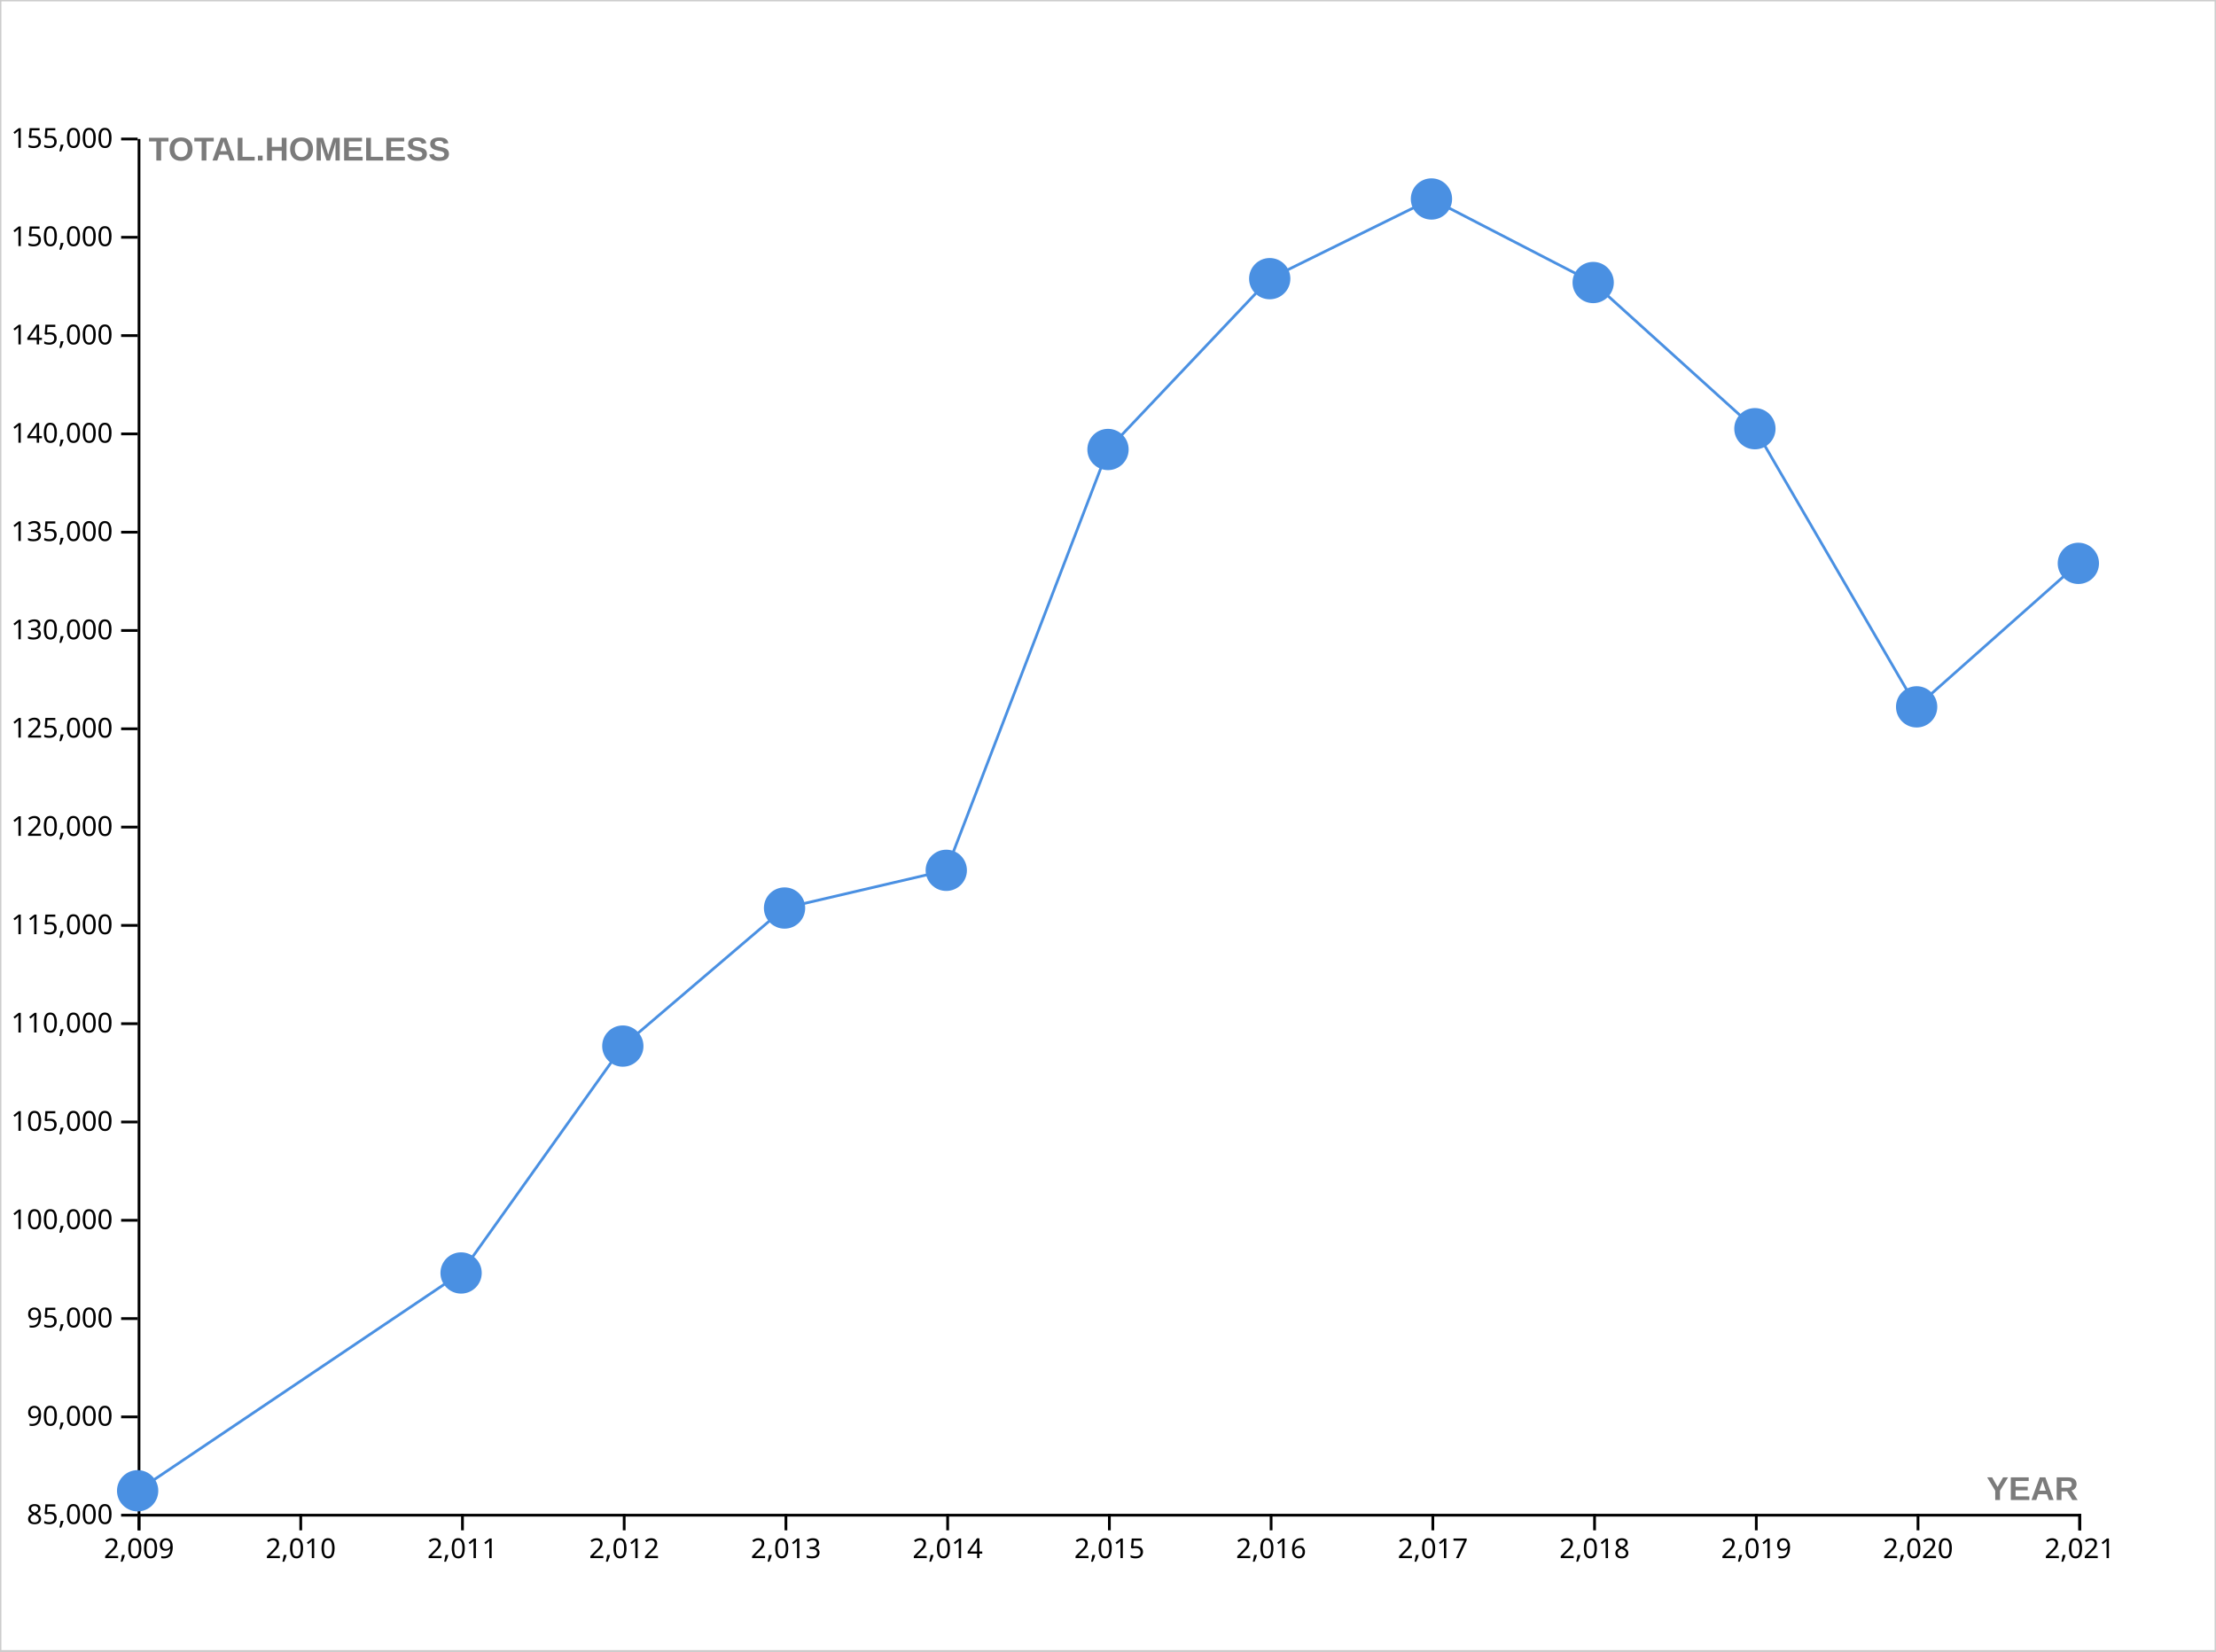
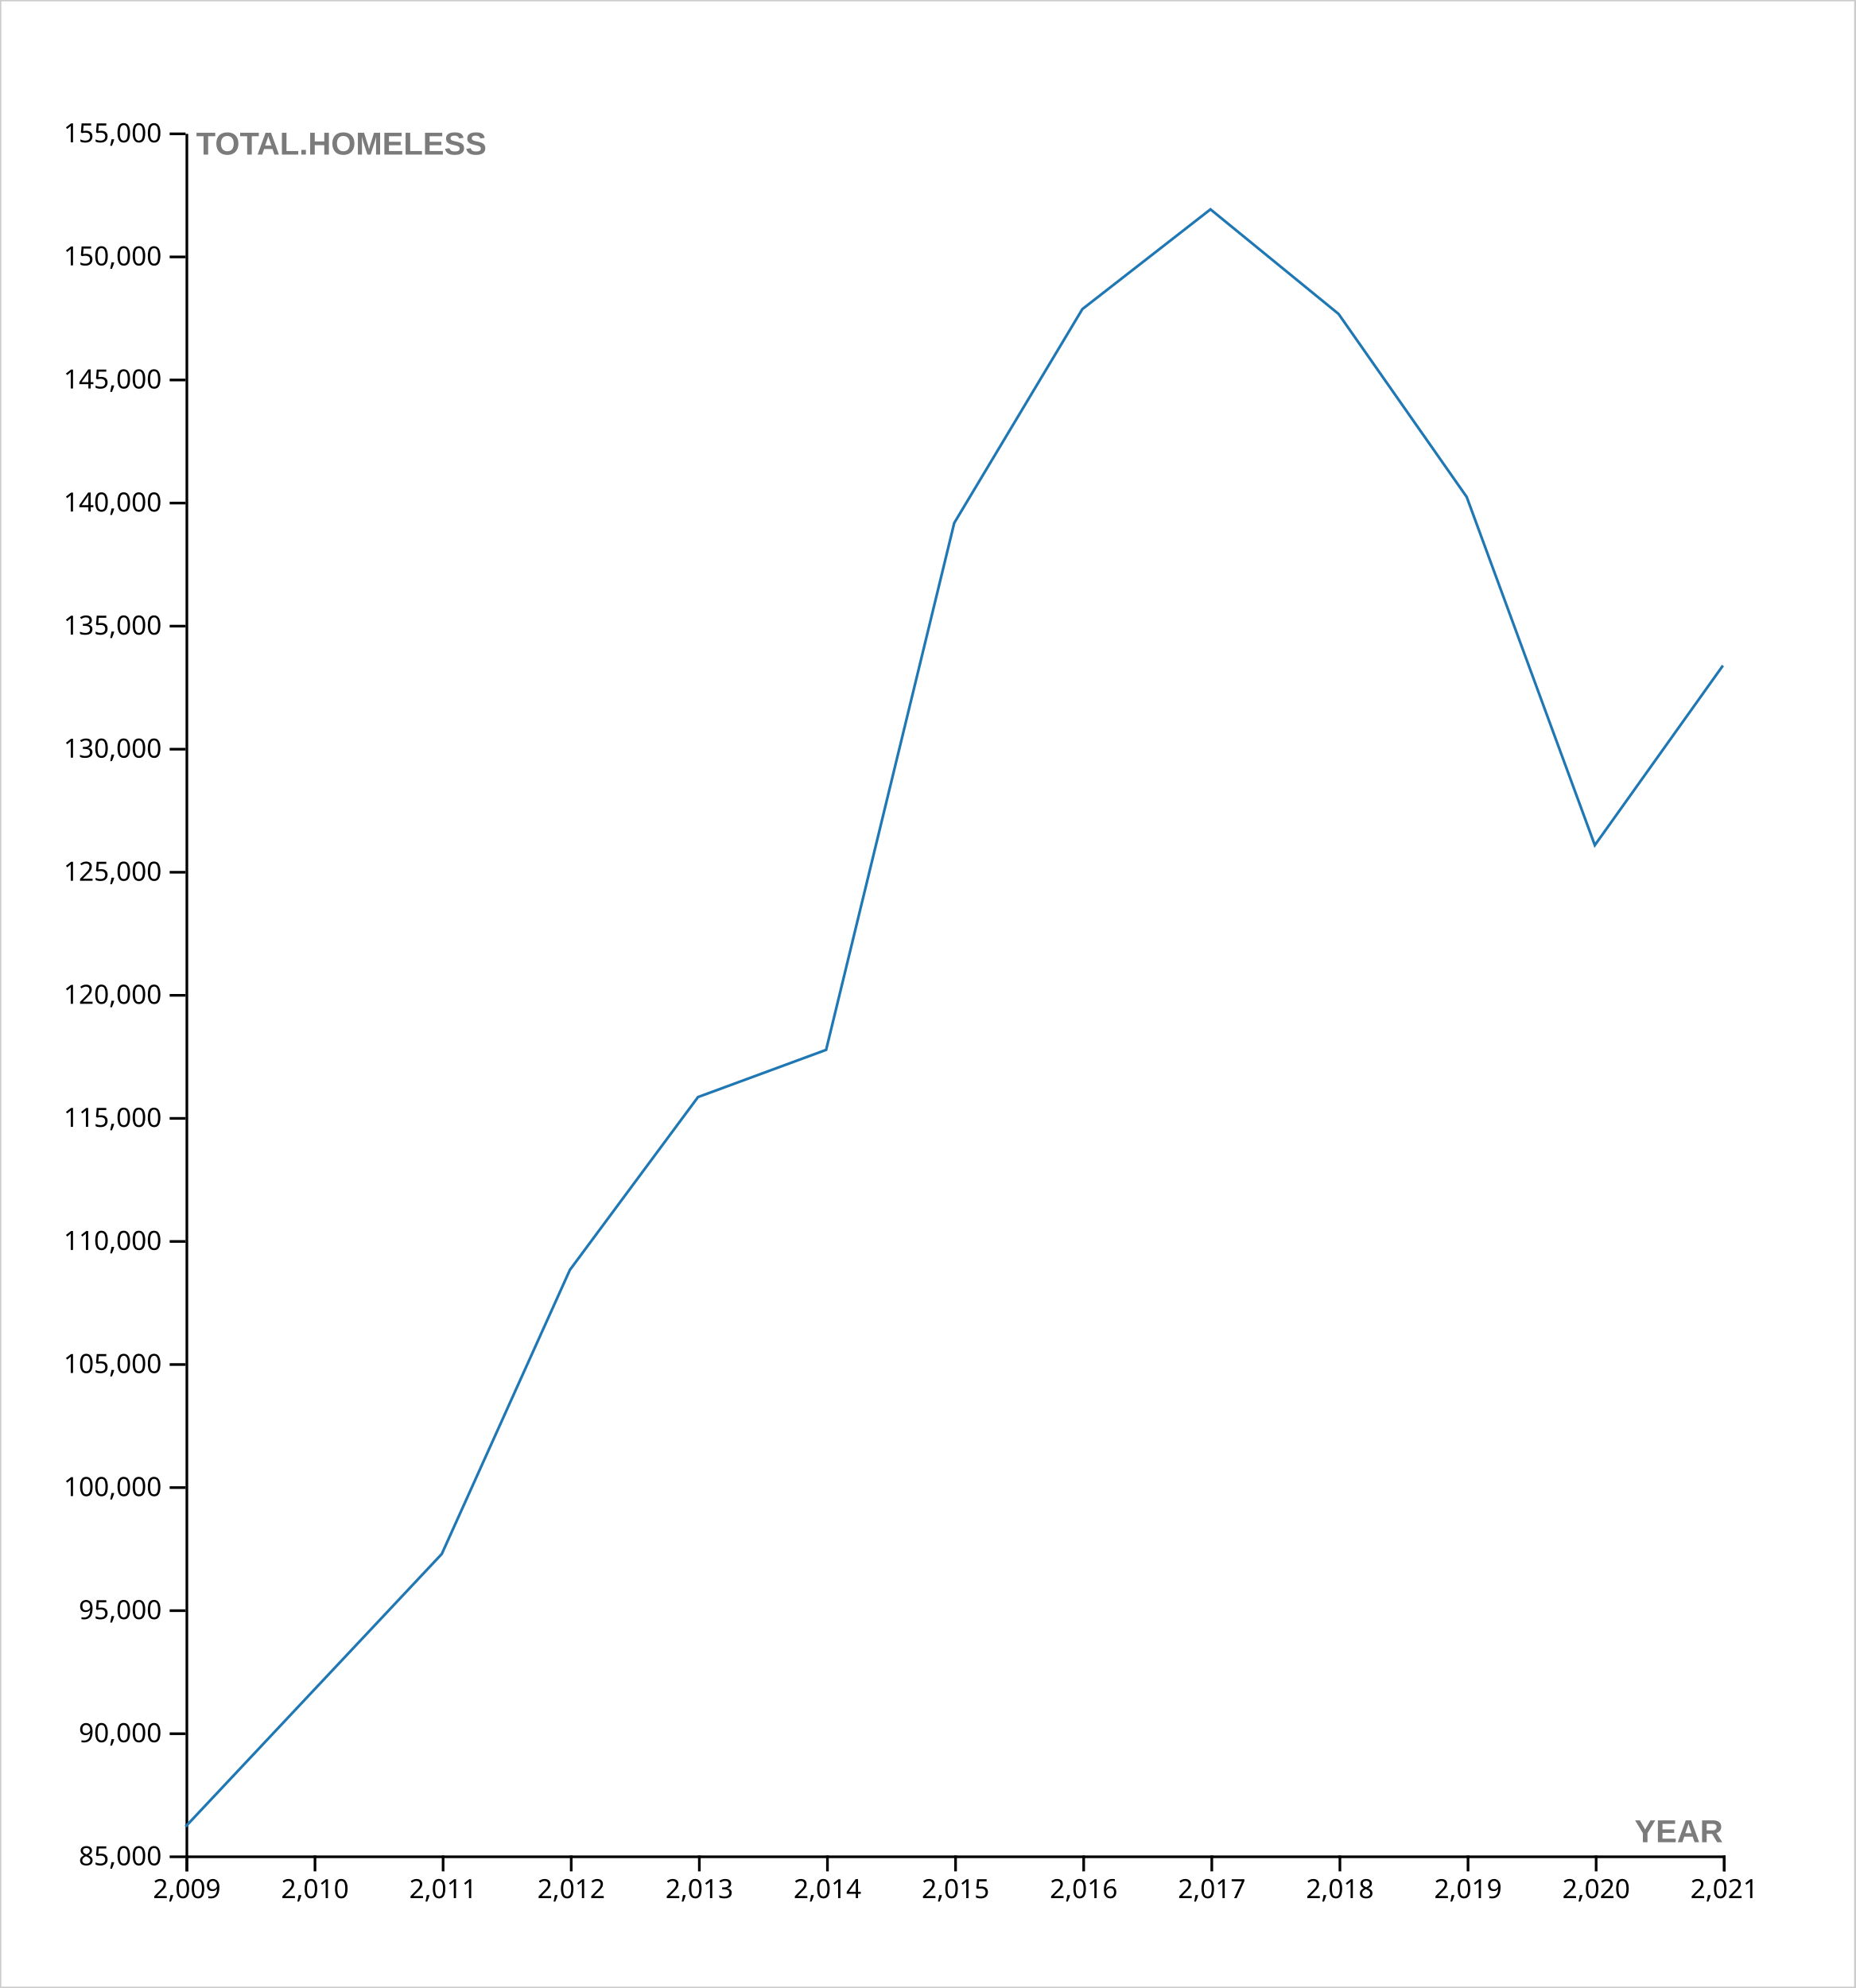
- <svg xmlns="http://www.w3.org/2000/svg" width="805" height="600">
-   <rect width="805" height="600" x="0" y="0" fill="#FFFFFF" id="backgorund" />
+ <svg xmlns="http://www.w3.org/2000/svg" width="700" height="750">
+   <rect width="700" height="750" x="0" y="0" fill="#FFFFFF" id="backgorund" />
  <g id="viz">
    <clipPath id="serieClipPath">
-       <rect x="-50" y="-50" width="805" height="600" />
+       <rect x="-70" y="-50" width="700" height="750" />
    </clipPath>
    <g transform="translate(0,0)">
-       <g transform="translate(50,50)" clip-path="url(#serieClipPath)">
+       <g transform="translate(70,50)" clip-path="url(#serieClipPath)">
        <g id="axis">
-           <g transform="translate(0,500)" fill="none" font-size="10" font-family="sans-serif" text-anchor="middle">
-             <path class="domain" stroke="currentColor" d="M0.5,6V0.5H705.5V6" />
+           <g transform="translate(0,650)" fill="none" font-size="10" font-family="sans-serif" text-anchor="middle">
+             <path class="domain" stroke="currentColor" d="M0.5,6V0.5H580.5V6" />
            <g class="tick" opacity="1" transform="translate(0.5,0)">
              <line stroke="currentColor" y2="6" />
              <text fill="currentColor" y="9" dy="0.71em">2,009</text>
            </g>
-             <g class="tick" opacity="1" transform="translate(59.25,0)">
+             <g class="tick" opacity="1" transform="translate(48.83333,0)">
              <line stroke="currentColor" y2="6" />
              <text fill="currentColor" y="9" dy="0.71em">2,010</text>
            </g>
-             <g class="tick" opacity="1" transform="translate(118,0)">
+             <g class="tick" opacity="1" transform="translate(97.16667,0)">
              <line stroke="currentColor" y2="6" />
              <text fill="currentColor" y="9" dy="0.71em">2,011</text>
            </g>
-             <g class="tick" opacity="1" transform="translate(176.75,0)">
+             <g class="tick" opacity="1" transform="translate(145.5,0)">
              <line stroke="currentColor" y2="6" />
              <text fill="currentColor" y="9" dy="0.71em">2,012</text>
            </g>
-             <g class="tick" opacity="1" transform="translate(235.5,0)">
+             <g class="tick" opacity="1" transform="translate(193.8333,0)">
              <line stroke="currentColor" y2="6" />
              <text fill="currentColor" y="9" dy="0.71em">2,013</text>
            </g>
-             <g class="tick" opacity="1" transform="translate(294.25,0)">
+             <g class="tick" opacity="1" transform="translate(242.1667,0)">
              <line stroke="currentColor" y2="6" />
              <text fill="currentColor" y="9" dy="0.71em">2,014</text>
            </g>
-             <g class="tick" opacity="1" transform="translate(353,0)">
+             <g class="tick" opacity="1" transform="translate(290.5,0)">
              <line stroke="currentColor" y2="6" />
              <text fill="currentColor" y="9" dy="0.71em">2,015</text>
            </g>
-             <g class="tick" opacity="1" transform="translate(411.75,0)">
+             <g class="tick" opacity="1" transform="translate(338.8333,0)">
              <line stroke="currentColor" y2="6" />
              <text fill="currentColor" y="9" dy="0.71em">2,016</text>
            </g>
-             <g class="tick" opacity="1" transform="translate(470.5,0)">
+             <g class="tick" opacity="1" transform="translate(387.1667,0)">
              <line stroke="currentColor" y2="6" />
              <text fill="currentColor" y="9" dy="0.71em">2,017</text>
            </g>
-             <g class="tick" opacity="1" transform="translate(529.25,0)">
+             <g class="tick" opacity="1" transform="translate(435.5,0)">
              <line stroke="currentColor" y2="6" />
              <text fill="currentColor" y="9" dy="0.71em">2,018</text>
            </g>
-             <g class="tick" opacity="1" transform="translate(588,0)">
+             <g class="tick" opacity="1" transform="translate(483.8333,0)">
              <line stroke="currentColor" y2="6" />
              <text fill="currentColor" y="9" dy="0.71em">2,019</text>
            </g>
-             <g class="tick" opacity="1" transform="translate(646.75,0)">
+             <g class="tick" opacity="1" transform="translate(532.1667,0)">
              <line stroke="currentColor" y2="6" />
              <text fill="currentColor" y="9" dy="0.71em">2,020</text>
            </g>
-             <g class="tick" opacity="1" transform="translate(705.5,0)">
+             <g class="tick" opacity="1" transform="translate(580.5,0)">
              <line stroke="currentColor" y2="6" />
              <text fill="currentColor" y="9" dy="0.71em">2,021</text>
            </g>
-             <text x="705" dy="-5" text-anchor="end" style="font-family: Arial, sans-serif; font-size: 12px; fill: rgb(123, 123, 123); font-weight: bold;">YEAR</text>
+             <text x="580" dy="-5" text-anchor="end" style="font-family: Arial, sans-serif; font-size: 12px; fill: rgb(123, 123, 123); font-weight: bold;">YEAR</text>
          </g>
          <g transform="translate(0,0)" fill="none" font-size="10" font-family="sans-serif" text-anchor="end">
-             <path class="domain" stroke="currentColor" d="M0.5,500.5V0.5" />
-             <g class="tick" opacity="1" transform="translate(0,500.5)">
+             <path class="domain" stroke="currentColor" d="M0.5,650.5V0.5" />
+             <g class="tick" opacity="1" transform="translate(0,650.5)">
              <line stroke="currentColor" x2="-6" />
              <text fill="currentColor" x="-9" dy="0.32em">85,000</text>
            </g>
-             <g class="tick" opacity="1" transform="translate(0,464.7857)">
+             <g class="tick" opacity="1" transform="translate(0,604.0714)">
              <line stroke="currentColor" x2="-6" />
              <text fill="currentColor" x="-9" dy="0.32em">90,000</text>
            </g>
-             <g class="tick" opacity="1" transform="translate(0,429.0714)">
+             <g class="tick" opacity="1" transform="translate(0,557.6429)">
              <line stroke="currentColor" x2="-6" />
              <text fill="currentColor" x="-9" dy="0.32em">95,000</text>
            </g>
-             <g class="tick" opacity="1" transform="translate(0,393.3571)">
+             <g class="tick" opacity="1" transform="translate(0,511.2143)">
              <line stroke="currentColor" x2="-6" />
              <text fill="currentColor" x="-9" dy="0.32em">100,000</text>
            </g>
-             <g class="tick" opacity="1" transform="translate(0,357.6429)">
+             <g class="tick" opacity="1" transform="translate(0,464.7857)">
              <line stroke="currentColor" x2="-6" />
              <text fill="currentColor" x="-9" dy="0.32em">105,000</text>
            </g>
-             <g class="tick" opacity="1" transform="translate(0,321.9286)">
+             <g class="tick" opacity="1" transform="translate(0,418.3571)">
              <line stroke="currentColor" x2="-6" />
              <text fill="currentColor" x="-9" dy="0.32em">110,000</text>
            </g>
-             <g class="tick" opacity="1" transform="translate(0,286.2143)">
+             <g class="tick" opacity="1" transform="translate(0,371.9286)">
              <line stroke="currentColor" x2="-6" />
              <text fill="currentColor" x="-9" dy="0.32em">115,000</text>
            </g>
-             <g class="tick" opacity="1" transform="translate(0,250.5)">
+             <g class="tick" opacity="1" transform="translate(0,325.5)">
              <line stroke="currentColor" x2="-6" />
              <text fill="currentColor" x="-9" dy="0.32em">120,000</text>
            </g>
-             <g class="tick" opacity="1" transform="translate(0,214.7857)">
+             <g class="tick" opacity="1" transform="translate(0,279.0714)">
              <line stroke="currentColor" x2="-6" />
              <text fill="currentColor" x="-9" dy="0.32em">125,000</text>
            </g>
-             <g class="tick" opacity="1" transform="translate(0,179.0714)">
+             <g class="tick" opacity="1" transform="translate(0,232.6429)">
              <line stroke="currentColor" x2="-6" />
              <text fill="currentColor" x="-9" dy="0.32em">130,000</text>
            </g>
-             <g class="tick" opacity="1" transform="translate(0,143.3571)">
+             <g class="tick" opacity="1" transform="translate(0,186.2143)">
              <line stroke="currentColor" x2="-6" />
              <text fill="currentColor" x="-9" dy="0.32em">135,000</text>
            </g>
-             <g class="tick" opacity="1" transform="translate(0,107.6429)">
+             <g class="tick" opacity="1" transform="translate(0,139.7857)">
              <line stroke="currentColor" x2="-6" />
              <text fill="currentColor" x="-9" dy="0.32em">140,000</text>
            </g>
-             <g class="tick" opacity="1" transform="translate(0,71.92857)">
+             <g class="tick" opacity="1" transform="translate(0,93.35714)">
              <line stroke="currentColor" x2="-6" />
              <text fill="currentColor" x="-9" dy="0.32em">145,000</text>
            </g>
-             <g class="tick" opacity="1" transform="translate(0,36.21429)">
+             <g class="tick" opacity="1" transform="translate(0,46.92857)">
              <line stroke="currentColor" x2="-6" />
              <text fill="currentColor" x="-9" dy="0.32em">150,000</text>
            </g>
            <g class="tick" opacity="1" transform="translate(0,0.5)">
              <line stroke="currentColor" x2="-6" />
              <text fill="currentColor" x="-9" dy="0.32em">155,000</text>
            </g>
            <text x="4" text-anchor="start" dominant-baseline="hanging" style="font-family: Arial, sans-serif; font-size: 12px; fill: rgb(123, 123, 123); font-weight: bold;">TOTAL.HOMELESS</text>
          </g>
        </g>
        <g id="viz">
          <g>
-             <path d="M0,491.629L117.5,412.5L176.25,330.064L235,279.907L293.75,266.207L352.5,113.307L411.25,51.243L470,22.293L528.75,52.65L587.5,105.757L646.25,206.814L705,154.679" stroke="#4a90e2" fill="none" />
-             <g>
-               <circle class="dot" cx="0" cy="491.629" r="7.5" fill="#4a90e2" />
-               <circle class="dot" cx="117.5" cy="412.5" r="7.5" fill="#4a90e2" />
-               <circle class="dot" cx="176.25" cy="330.064" r="7.5" fill="#4a90e2" />
-               <circle class="dot" cx="235" cy="279.907" r="7.5" fill="#4a90e2" />
-               <circle class="dot" cx="293.75" cy="266.207" r="7.5" fill="#4a90e2" />
-               <circle class="dot" cx="352.5" cy="113.307" r="7.5" fill="#4a90e2" />
-               <circle class="dot" cx="411.25" cy="51.243" r="7.5" fill="#4a90e2" />
-               <circle class="dot" cx="470" cy="22.293" r="7.5" fill="#4a90e2" />
-               <circle class="dot" cx="528.75" cy="52.65" r="7.5" fill="#4a90e2" />
-               <circle class="dot" cx="587.5" cy="105.757" r="7.5" fill="#4a90e2" />
-               <circle class="dot" cx="646.25" cy="206.814" r="7.5" fill="#4a90e2" />
-               <circle class="dot" cx="705" cy="154.679" r="7.5" fill="#4a90e2" />
-             </g>
-             <text font-family="sans-serif" font-size="10" class="labels" x="470" y="22.293" dx="0" dy="-4" text-anchor="middle" />
+             <path d="M0,639.117L96.667,536.25L145,429.084L193.333,363.879L241.667,346.069L290,147.299L338.333,66.616L386.667,28.981L435,68.445L483.333,137.484L531.667,268.859L580,201.082" stroke="#1f77b4" fill="none" />
+             <text font-family="sans-serif" font-size="10" class="labels" x="386.667" y="28.981" dx="0" dy="-4" text-anchor="middle" />
          </g>
        </g>
      </g>
      <text y="4" x="4" style="font-family: Arial, sans-serif; font-size: 12px; fill: black; font-weight: bold; dominant-baseline: hanging;" />
    </g>
    <g id="grid">
-       <rect x="0" y="0" width="805" height="600" fill="none" stroke="#ccc" />
+       <rect x="0" y="0" width="700" height="750" fill="none" stroke="#ccc" />
    </g>
  </g>
</svg>
